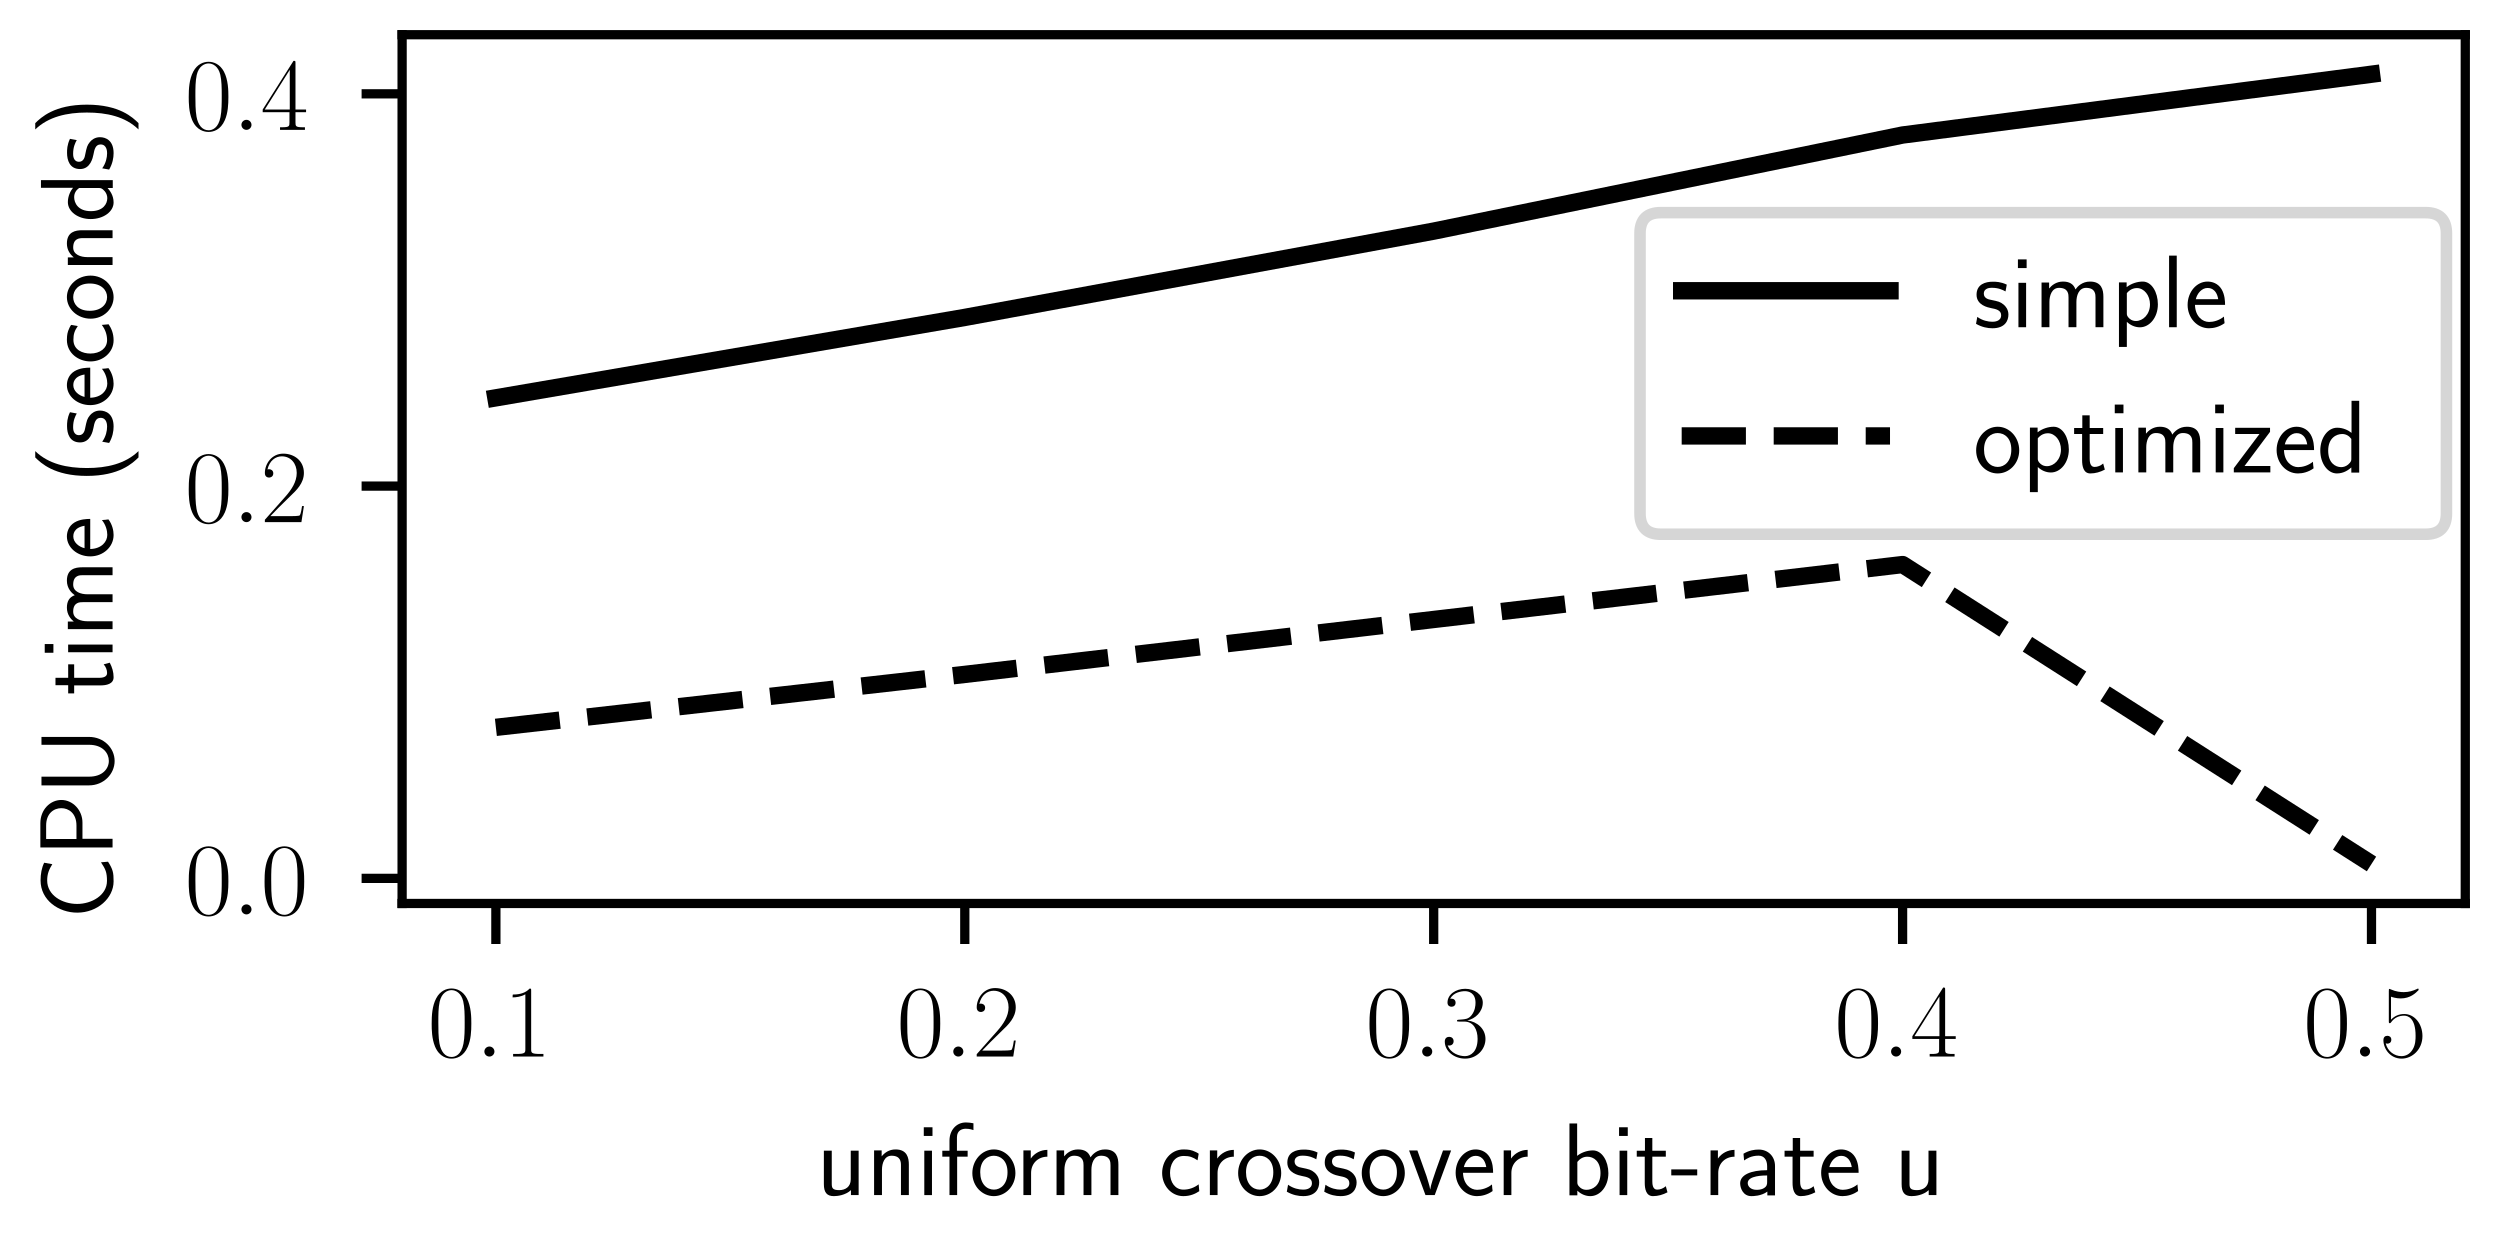
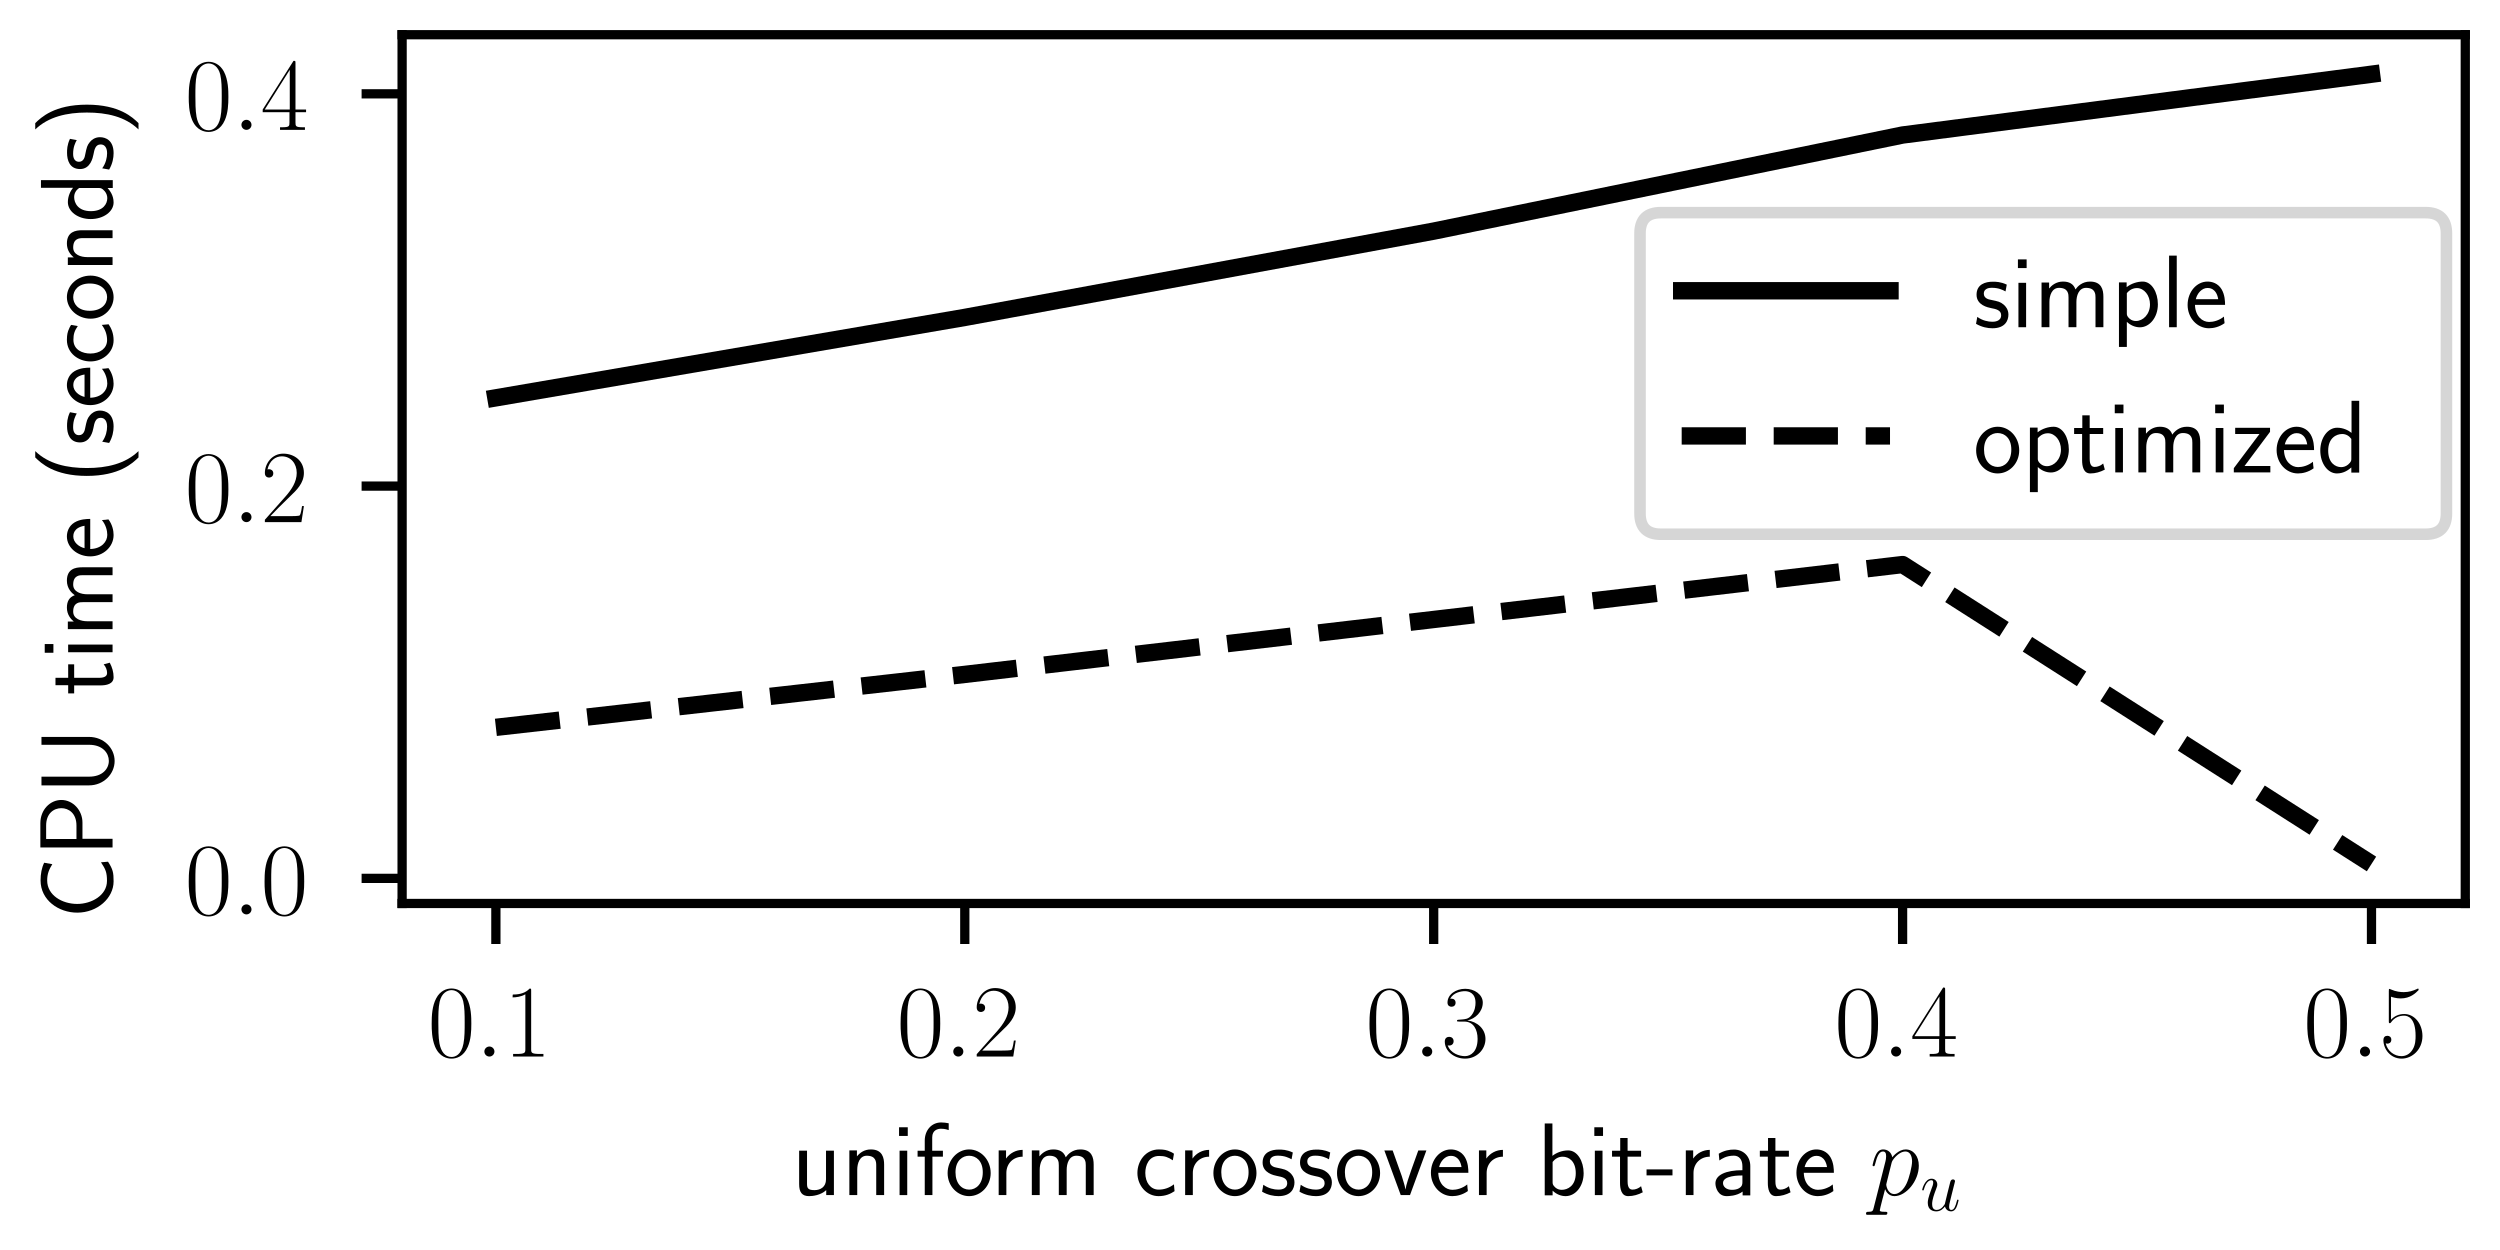
<svg xmlns="http://www.w3.org/2000/svg" xmlns:xlink="http://www.w3.org/1999/xlink" width="216pt" height="108pt" viewBox="0 0 216 108" version="1.1">
  <defs>
    <style type="text/css">*{stroke-linejoin: round; stroke-linecap: butt}</style>
  </defs>
  <g id="figure_1">
    <g id="patch_1">
      <path d="M 0 108  L 216 108  L 216 0  L 0 0  z " style="fill: #ffffff" />
    </g>
    <g id="axes_1">
      <g id="patch_2">
        <path d="M 34.742 78.06  L 213 78.06  L 213 3  L 34.742 3  z " style="fill: #ffffff" />
      </g>
      <g id="matplotlib.axis_1">
        <g id="xtick_1">
          <g id="line2d_1">
            <defs>
-               <path id="m7042ade54e" d="M 0 0  L 0 3.5  " style="stroke: #000000; stroke-width: 0.8" />
-             </defs>
-             <g>
-               <use xlink:href="#m7042ade54e" x="42.844" y="78.06" style="stroke: #000000; stroke-width: 0.8" />
+               <path id="me6da6517fb" d="M 0 0  L 0 3.5  " style="stroke: #000000; stroke-width: 0.8" />
+             </defs>
+             <g>
+               <use xlink:href="#me6da6517fb" x="42.844" y="78.06" style="stroke: #000000; stroke-width: 0.8" />
            </g>
          </g>
          <g id="text_1">
            <g transform="translate(36.95685 91.28619) scale(0.09 -0.09)">
              <defs>
                <path id="CMR17-30" d="M 2688 2025  C 2688 2416 2682 3080 2413 3591  C 2176 4039 1798 4198 1466 4198  C 1158 4198 768 4058 525 3597  C 269 3118 243 2524 243 2025  C 243 1661 250 1106 448 619  C 723 -39 1216 -128 1466 -128  C 1760 -128 2208 -7 2470 600  C 2662 1042 2688 1559 2688 2025  z M 1466 -26  C 1056 -26 813 325 723 812  C 653 1188 653 1738 653 2096  C 653 2588 653 2997 736 3387  C 858 3929 1216 4096 1466 4096  C 1728 4096 2067 3923 2189 3400  C 2272 3036 2278 2607 2278 2096  C 2278 1680 2278 1169 2202 792  C 2067 95 1690 -26 1466 -26  z " transform="scale(0.015625)" />
                <path id="CMMI12-3a" d="M 1178 307  C 1178 492 1024 619 870 619  C 685 619 557 466 557 313  C 557 128 710 0 864 0  C 1050 0 1178 153 1178 307  z " transform="scale(0.015625)" />
                <path id="CMR17-31" d="M 1702 4058  C 1702 4192 1696 4192 1606 4192  C 1357 3916 979 3827 621 3827  C 602 3827 570 3827 563 3808  C 557 3795 557 3782 557 3648  C 755 3648 1088 3686 1344 3839  L 1344 461  C 1344 236 1331 160 781 160  L 589 160  L 589 0  C 896 0 1216 0 1523 0  C 1830 0 2150 0 2458 0  L 2458 160  L 2266 160  C 1715 160 1702 230 1702 458  L 1702 4058  z " transform="scale(0.015625)" />
              </defs>
              <use xlink:href="#CMR17-30" transform="scale(0.996264)" />
              <use xlink:href="#CMMI12-3a" transform="translate(45.69048 0) scale(0.996264)" />
              <use xlink:href="#CMR17-31" transform="translate(72.78765 0) scale(0.996264)" />
            </g>
          </g>
        </g>
        <g id="xtick_2">
          <g id="line2d_2">
            <g>
-               <use xlink:href="#m7042ade54e" x="83.358" y="78.06" style="stroke: #000000; stroke-width: 0.8" />
+               <use xlink:href="#me6da6517fb" x="83.358" y="78.06" style="stroke: #000000; stroke-width: 0.8" />
            </g>
          </g>
          <g id="text_2">
            <g transform="translate(77.47002 91.28619) scale(0.09 -0.09)">
              <defs>
                <path id="CMR17-32" d="M 2669 989  L 2554 989  C 2490 536 2438 459 2413 420  C 2381 369 1920 369 1830 369  L 602 369  C 832 619 1280 1072 1824 1597  C 2214 1967 2669 2402 2669 3035  C 2669 3790 2067 4224 1395 4224  C 691 4224 262 3604 262 3030  C 262 2780 448 2748 525 2748  C 589 2748 781 2787 781 3010  C 781 3207 614 3264 525 3264  C 486 3264 448 3258 422 3245  C 544 3790 915 4058 1306 4058  C 1862 4058 2227 3617 2227 3035  C 2227 2479 1901 2000 1536 1584  L 262 146  L 262 0  L 2515 0  L 2669 989  z " transform="scale(0.015625)" />
              </defs>
              <use xlink:href="#CMR17-30" transform="scale(0.996264)" />
              <use xlink:href="#CMMI12-3a" transform="translate(45.69048 0) scale(0.996264)" />
              <use xlink:href="#CMR17-32" transform="translate(72.78765 0) scale(0.996264)" />
            </g>
          </g>
        </g>
        <g id="xtick_3">
          <g id="line2d_3">
            <g>
-               <use xlink:href="#m7042ade54e" x="123.871" y="78.06" style="stroke: #000000; stroke-width: 0.8" />
+               <use xlink:href="#me6da6517fb" x="123.871" y="78.06" style="stroke: #000000; stroke-width: 0.8" />
            </g>
          </g>
          <g id="text_3">
            <g transform="translate(117.9832 91.28619) scale(0.09 -0.09)">
              <defs>
                <path id="CMR17-33" d="M 1414 2157  C 1984 2157 2234 1662 2234 1090  C 2234 320 1824 25 1453 25  C 1114 25 563 194 390 693  C 422 680 454 680 486 680  C 640 680 755 782 755 948  C 755 1133 614 1216 486 1216  C 378 1216 211 1165 211 926  C 211 335 787 -128 1466 -128  C 2176 -128 2720 430 2720 1085  C 2720 1707 2208 2157 1600 2227  C 2086 2328 2554 2756 2554 3329  C 2554 3820 2048 4179 1472 4179  C 890 4179 378 3829 378 3329  C 378 3110 544 3072 627 3072  C 762 3072 877 3155 877 3321  C 877 3486 762 3569 627 3569  C 602 3569 570 3569 544 3557  C 730 3959 1235 4032 1459 4032  C 1683 4032 2106 3925 2106 3320  C 2106 3143 2080 2828 1862 2550  C 1670 2304 1453 2304 1242 2284  C 1210 2284 1062 2269 1037 2269  C 992 2263 966 2257 966 2208  C 966 2163 973 2157 1101 2157  L 1414 2157  z " transform="scale(0.015625)" />
              </defs>
              <use xlink:href="#CMR17-30" transform="scale(0.996264)" />
              <use xlink:href="#CMMI12-3a" transform="translate(45.69048 0) scale(0.996264)" />
              <use xlink:href="#CMR17-33" transform="translate(72.78765 0) scale(0.996264)" />
            </g>
          </g>
        </g>
        <g id="xtick_4">
          <g id="line2d_4">
            <g>
-               <use xlink:href="#m7042ade54e" x="164.384" y="78.06" style="stroke: #000000; stroke-width: 0.8" />
+               <use xlink:href="#me6da6517fb" x="164.384" y="78.06" style="stroke: #000000; stroke-width: 0.8" />
            </g>
          </g>
          <g id="text_4">
            <g transform="translate(158.4964 91.28619) scale(0.09 -0.09)">
              <defs>
                <path id="CMR17-34" d="M 2150 4122  C 2150 4256 2144 4256 2029 4256  L 128 1254  L 128 1088  L 1779 1088  L 1779 457  C 1779 224 1766 160 1318 160  L 1197 160  L 1197 0  C 1402 0 1747 0 1965 0  C 2182 0 2528 0 2733 0  L 2733 160  L 2611 160  C 2163 160 2150 224 2150 457  L 2150 1088  L 2803 1088  L 2803 1254  L 2150 1254  L 2150 4122  z M 1798 3703  L 1798 1254  L 256 1254  L 1798 3703  z " transform="scale(0.015625)" />
              </defs>
              <use xlink:href="#CMR17-30" transform="scale(0.996264)" />
              <use xlink:href="#CMMI12-3a" transform="translate(45.69048 0) scale(0.996264)" />
              <use xlink:href="#CMR17-34" transform="translate(72.78765 0) scale(0.996264)" />
            </g>
          </g>
        </g>
        <g id="xtick_5">
          <g id="line2d_5">
            <g>
-               <use xlink:href="#m7042ade54e" x="204.897" y="78.06" style="stroke: #000000; stroke-width: 0.8" />
+               <use xlink:href="#me6da6517fb" x="204.897" y="78.06" style="stroke: #000000; stroke-width: 0.8" />
            </g>
          </g>
          <g id="text_5">
            <g transform="translate(199.0095 91.28619) scale(0.09 -0.09)">
              <defs>
                <path id="CMR17-35" d="M 730 3692  C 794 3666 1056 3584 1325 3584  C 1920 3584 2246 3911 2432 4100  C 2432 4157 2432 4192 2394 4192  C 2387 4192 2374 4192 2323 4163  C 2099 4058 1837 3973 1517 3973  C 1325 3973 1037 3999 723 4139  C 653 4171 640 4171 634 4171  C 602 4171 595 4164 595 4037  L 595 2203  C 595 2089 595 2057 659 2057  C 691 2057 704 2070 736 2114  C 941 2401 1222 2522 1542 2522  C 1766 2522 2246 2382 2246 1289  C 2246 1085 2246 715 2054 421  C 1894 159 1645 25 1370 25  C 947 25 518 320 403 814  C 429 807 480 795 506 795  C 589 795 749 840 749 1038  C 749 1210 627 1280 506 1280  C 358 1280 262 1190 262 1011  C 262 454 704 -128 1382 -128  C 2042 -128 2669 440 2669 1264  C 2669 2030 2170 2624 1549 2624  C 1222 2624 947 2503 730 2274  L 730 3692  z " transform="scale(0.015625)" />
              </defs>
              <use xlink:href="#CMR17-30" transform="scale(0.996264)" />
              <use xlink:href="#CMMI12-3a" transform="translate(45.69048 0) scale(0.996264)" />
              <use xlink:href="#CMR17-35" transform="translate(72.78765 0) scale(0.996264)" />
            </g>
          </g>
        </g>
        <g id="text_6">
-           <g transform="translate(70.51852 103.2563) scale(0.09 -0.09)">
+           <g transform="translate(68.3819 103.2563) scale(0.09 -0.09)">
            <defs>
              <path id="CMSS17-75" d="M 2618 2739  L 2131 2739  L 2131 972  C 2131 498 1786 306 1421 306  C 998 306 960 447 960 709  L 960 2739  L 474 2739  L 474 678  C 474 179 646 -64 1088 -64  C 1306 -64 1798 -13 2144 306  L 2144 0  L 2618 0  L 2618 2739  z " transform="scale(0.015625)" />
              <path id="CMSS17-6e" d="M 2618 1877  C 2618 2283 2522 2816 1798 2816  C 1389 2816 1120 2606 941 2389  L 941 2758  L 474 2758  L 474 0  L 960 0  L 960 1559  C 960 1964 1114 2428 1549 2428  C 2112 2428 2131 2048 2131 1829  L 2131 0  L 2618 0  L 2618 1877  z " transform="scale(0.015625)" />
              <path id="CMSS17-69" d="M 979 4183  L 442 4183  L 442 3648  L 979 3648  L 979 4183  z M 947 2739  L 474 2739  L 474 0  L 947 0  L 947 2739  z " transform="scale(0.015625)" />
              <path id="CMSS17-66" d="M 1075 2368  L 1722 2368  L 1722 2737  L 1062 2737  L 1062 3559  C 1062 4014 1408 4092 1606 4092  C 1670 4092 1850 4092 2080 4009  L 2080 4429  C 1933 4461 1754 4480 1613 4480  C 1018 4480 602 3993 602 3359  L 602 2737  L 160 2737  L 160 2368  L 602 2368  L 602 0  L 1075 0  L 1075 2368  z " transform="scale(0.015625)" />
              <path id="CMSS17-6f" d="M 2829 1356  C 2829 2176 2221 2816 1504 2816  C 768 2816 173 2157 173 1356  C 173 544 787 -64 1498 -64  C 2227 -64 2829 563 2829 1356  z M 1504 337  C 1050 337 659 709 659 1408  C 659 2151 1114 2427 1498 2427  C 1914 2427 2342 2126 2342 1408  C 2342 683 1926 337 1504 337  z " transform="scale(0.015625)" />
              <path id="CMSS17-72" d="M 954 1363  C 954 1965 1395 2368 1958 2368  L 1958 2789  C 1549 2789 1165 2585 934 2253  L 934 2758  L 480 2758  L 480 0  L 954 0  L 954 1363  z " transform="scale(0.015625)" />
              <path id="CMSS17-6d" d="M 4288 1877  C 4288 2308 4179 2816 3462 2816  C 2982 2816 2694 2516 2566 2331  C 2451 2670 2182 2816 1798 2816  C 1363 2816 1088 2568 941 2389  L 941 2758  L 474 2758  L 474 0  L 960 0  L 960 1559  C 960 1939 1101 2428 1555 2428  C 2138 2428 2138 2016 2138 1829  L 2138 0  L 2624 0  L 2624 1559  C 2624 1939 2765 2428 3219 2428  C 3802 2428 3802 2016 3802 1829  L 3802 0  L 4288 0  L 4288 1877  z " transform="scale(0.015625)" />
              <path id="CMSS17-63" d="M 2464 2541  C 2464 2585 2170 2714 2093 2739  C 1882 2816 1613 2816 1542 2816  C 710 2816 211 2093 211 1363  C 211 595 768 -64 1517 -64  C 1946 -64 2253 76 2502 242  L 2464 664  C 2189 453 1869 337 1523 337  C 1024 337 698 774 698 1369  C 698 1831 909 2414 1549 2414  C 1901 2414 2099 2343 2394 2145  L 2464 2541  z " transform="scale(0.015625)" />
              <path id="CMSS17-73" d="M 2061 2627  C 1683 2807 1389 2807 1197 2807  C 742 2807 198 2648 198 2003  C 198 1359 902 1218 1094 1179  C 1389 1122 1715 1058 1715 740  C 1715 337 1254 337 1171 337  C 915 337 563 407 243 638  L 166 210  C 531 0 883 -64 1178 -64  C 1965 -64 2163 416 2163 781  C 2163 1094 1984 1305 1862 1401  C 1651 1568 1574 1587 1050 1696  C 960 1709 646 1779 646 2066  C 646 2432 1050 2432 1139 2432  C 1555 2432 1811 2303 1984 2208  L 2061 2627  z " transform="scale(0.015625)" />
              <path id="CMSS17-76" d="M 2675 2752  L 2176 2752  L 1747 1556  C 1613 1165 1421 627 1389 352  L 1382 352  C 1370 468 1318 634 1286 749  C 1248 890 1197 1056 1158 1172  L 595 2752  L 83 2752  L 1094 0  L 1664 0  L 2675 2752  z " transform="scale(0.015625)" />
              <path id="CMSS17-65" d="M 2502 1377  C 2502 1590 2490 2003 2285 2345  C 2061 2713 1696 2816 1421 2816  C 755 2816 192 2188 192 1375  C 192 582 774 -64 1510 -64  C 1798 -64 2150 19 2470 248  C 2470 274 2458 414 2451 420  C 2451 433 2432 630 2432 656  C 2125 407 1773 325 1517 325  C 1107 325 666 667 646 1377  L 2502 1377  z M 698 1728  C 781 2084 1062 2421 1421 2421  C 1517 2421 1965 2421 2080 1728  L 698 1728  z " transform="scale(0.015625)" />
              <path id="CMSS17-62" d="M 954 4416  L 480 4416  L 480 -13  L 966 -13  L 966 274  C 1210 38 1504 -64 1766 -64  C 2381 -64 2880 549 2880 1352  C 2880 2086 2496 2756 1926 2756  C 1523 2756 1165 2591 954 2419  L 954 4416  z M 966 2046  C 1107 2222 1306 2368 1587 2368  C 1965 2368 2394 2097 2394 1352  C 2394 558 1882 325 1530 325  C 1402 325 1267 356 1139 464  C 966 615 966 709 966 797  L 966 2046  z " transform="scale(0.015625)" />
              <path id="CMSS17-74" d="M 1069 2368  L 1901 2368  L 1901 2737  L 1069 2737  L 1069 3520  L 614 3520  L 614 2737  L 109 2737  L 109 2368  L 602 2368  L 602 749  C 602 384 685 -64 1107 -64  C 1427 -64 1722 25 2003 172  L 1901 548  C 1747 414 1562 337 1363 337  C 1082 337 1069 696 1069 856  L 1069 2368  z " transform="scale(0.015625)" />
              <path id="CMSS17-2d" d="M 1664 1216  L 1664 1585  L 64 1585  L 64 1216  L 1664 1216  z " transform="scale(0.015625)" />
              <path id="CMSS17-61" d="M 2406 1791  C 2406 2392 1978 2808 1402 2808  C 1120 2808 813 2757 461 2553  L 499 2135  C 659 2248 934 2432 1395 2432  C 1722 2432 1920 2180 1920 1782  L 1920 1536  C 896 1536 256 1238 256 726  C 256 461 416 -64 947 -64  C 1043 -64 1562 -64 1933 217  L 1933 -19  L 2406 -19  L 2406 1791  z M 1920 816  C 1920 701 1920 548 1728 434  C 1562 325 1350 325 1261 325  C 941 325 723 511 723 744  C 723 1211 1722 1211 1920 1211  L 1920 816  z " transform="scale(0.015625)" />
+               <path id="CMMI12-70" d="M 275 -789  C 230 -980 205 -1031 -58 -1031  C -134 -1031 -198 -1031 -198 -1152  C -198 -1165 -192 -1216 -122 -1216  C -38 -1216 51 -1216 134 -1216  L 410 -1216  C 544 -1216 870 -1216 1005 -1216  C 1043 -1216 1120 -1216 1120 -1101  C 1120 -1031 1075 -1031 966 -1031  C 672 -1031 653 -987 653 -937  C 653 -861 941 219 979 364  C 1050 185 1222 -64 1555 -64  C 2278 -64 3059 875 3059 1814  C 3059 2401 2726 2816 2246 2816  C 1837 2816 1491 2420 1421 2331  C 1370 2650 1120 2816 864 2816  C 678 2816 531 2727 410 2484  C 294 2254 205 1865 205 1839  C 205 1814 230 1782 275 1782  C 326 1782 333 1788 371 1935  C 467 2312 589 2689 845 2689  C 992 2689 1043 2587 1043 2397  C 1043 2245 1024 2181 998 2067  L 275 -789  z M 1382 1993  C 1427 2171 1606 2357 1709 2446  C 1779 2510 1990 2689 2234 2689  C 2515 2689 2643 2408 2643 2076  C 2643 1769 2464 1047 2304 715  C 2144 370 1850 64 1555 64  C 1120 64 1050 613 1050 639  C 1050 658 1062 709 1069 741  L 1382 1993  z " transform="scale(0.015625)" />
+               <path id="CMMI12-75" d="M 2182 370  C 2266 13 2573 -64 2726 -64  C 2931 -64 3085 70 3187 287  C 3296 517 3379 894 3379 913  C 3379 945 3354 971 3315 971  C 3258 971 3251 939 3226 843  C 3110 402 2995 64 2739 64  C 2547 64 2547 275 2547 358  C 2547 505 2566 568 2630 837  C 2675 1009 2720 1181 2758 1360  L 3021 2401  C 3066 2561 3066 2574 3066 2593  C 3066 2689 2989 2753 2893 2753  C 2707 2753 2662 2593 2624 2433  C 2560 2184 2214 811 2170 588  C 2163 588 1914 64 1446 64  C 1114 64 1050 351 1050 588  C 1050 952 1229 1462 1395 1890  C 1472 2095 1504 2178 1504 2305  C 1504 2580 1306 2816 998 2816  C 410 2816 173 1890 173 1839  C 173 1814 198 1782 243 1782  C 301 1782 307 1807 333 1896  C 486 2441 736 2682 979 2682  C 1043 2682 1146 2682 1146 2478  C 1146 2312 1075 2127 979 1884  C 698 1124 666 881 666 690  C 666 38 1158 -64 1421 -64  C 1830 -64 2054 217 2182 370  z " transform="scale(0.015625)" />
            </defs>
            <use xlink:href="#CMSS17-75" transform="scale(0.996264)" />
            <use xlink:href="#CMSS17-6e" transform="translate(48.20494 0) scale(0.996264)" />
            <use xlink:href="#CMSS17-69" transform="translate(96.40989 0) scale(0.996264)" />
            <use xlink:href="#CMSS17-66" transform="translate(118.5906 0) scale(0.996264)" />
            <use xlink:href="#CMSS17-6f" transform="translate(147.2173 0) scale(0.996264)" />
            <use xlink:href="#CMSS17-72" transform="translate(191.4584 0) scale(0.996264)" />
            <use xlink:href="#CMSS17-6d" transform="translate(223.3682 0) scale(0.996264)" />
            <use xlink:href="#CMSS17-63" transform="translate(328.8266 0) scale(0.996264)" />
            <use xlink:href="#CMSS17-72" transform="translate(370.4654 0) scale(0.996264)" />
            <use xlink:href="#CMSS17-6f" transform="translate(402.3752 0) scale(0.996264)" />
            <use xlink:href="#CMSS17-73" transform="translate(449.2188 0) scale(0.996264)" />
            <use xlink:href="#CMSS17-73" transform="translate(485.1323 0) scale(0.996264)" />
            <use xlink:href="#CMSS17-6f" transform="translate(521.0459 0) scale(0.996264)" />
            <use xlink:href="#CMSS17-76" transform="translate(567.8895 0) scale(0.996264)" />
            <use xlink:href="#CMSS17-65" transform="translate(610.8896 0) scale(0.996264)" />
            <use xlink:href="#CMSS17-72" transform="translate(652.5285 0) scale(0.996264)" />
            <use xlink:href="#CMSS17-62" transform="translate(715.6674 0) scale(0.996264)" />
            <use xlink:href="#CMSS17-69" transform="translate(763.8723 0) scale(0.996264)" />
            <use xlink:href="#CMSS17-74" transform="translate(786.053 0) scale(0.996264)" />
            <use xlink:href="#CMSS17-2d" transform="translate(819.8846 0) scale(0.996264)" />
            <use xlink:href="#CMSS17-72" transform="translate(851.1137 0) scale(0.996264)" />
            <use xlink:href="#CMSS17-61" transform="translate(883.0235 0) scale(0.996264)" />
            <use xlink:href="#CMSS17-74" transform="translate(927.9454 0) scale(0.996264)" />
            <use xlink:href="#CMSS17-65" transform="translate(961.777 0) scale(0.996264)" />
-             <use xlink:href="#CMSS17-75" transform="translate(1034.645 0) scale(0.996264)" />
+             <use xlink:href="#CMMI12-70" transform="translate(1034.645 0) scale(0.996264)" />
+             <use xlink:href="#CMMI12-75" transform="translate(1083.604 -14.94392) scale(0.697382)" />
          </g>
        </g>
      </g>
      <g id="matplotlib.axis_2">
        <g id="ytick_1">
          <g id="line2d_6">
            <defs>
-               <path id="mfd7365f896" d="M 0 0  L -3.5 0  " style="stroke: #000000; stroke-width: 0.8" />
-             </defs>
-             <g>
-               <use xlink:href="#mfd7365f896" x="34.742" y="75.892" style="stroke: #000000; stroke-width: 0.8" />
+               <path id="m13251cb3c2" d="M 0 0  L -3.5 0  " style="stroke: #000000; stroke-width: 0.8" />
+             </defs>
+             <g>
+               <use xlink:href="#m13251cb3c2" x="34.742" y="75.892" style="stroke: #000000; stroke-width: 0.8" />
            </g>
          </g>
          <g id="text_7">
            <g transform="translate(15.96662 79.00493) scale(0.09 -0.09)">
              <use xlink:href="#CMR17-30" transform="scale(0.996264)" />
              <use xlink:href="#CMMI12-3a" transform="translate(45.69048 0) scale(0.996264)" />
              <use xlink:href="#CMR17-30" transform="translate(72.78765 0) scale(0.996264)" />
            </g>
          </g>
        </g>
        <g id="ytick_2">
          <g id="line2d_7">
            <g>
-               <use xlink:href="#mfd7365f896" x="34.742" y="41.999" style="stroke: #000000; stroke-width: 0.8" />
+               <use xlink:href="#m13251cb3c2" x="34.742" y="41.999" style="stroke: #000000; stroke-width: 0.8" />
            </g>
          </g>
          <g id="text_8">
            <g transform="translate(15.96662 45.11245) scale(0.09 -0.09)">
              <use xlink:href="#CMR17-30" transform="scale(0.996264)" />
              <use xlink:href="#CMMI12-3a" transform="translate(45.69048 0) scale(0.996264)" />
              <use xlink:href="#CMR17-32" transform="translate(72.78765 0) scale(0.996264)" />
            </g>
          </g>
        </g>
        <g id="ytick_3">
          <g id="line2d_8">
            <g>
-               <use xlink:href="#mfd7365f896" x="34.742" y="8.107" style="stroke: #000000; stroke-width: 0.8" />
+               <use xlink:href="#m13251cb3c2" x="34.742" y="8.107" style="stroke: #000000; stroke-width: 0.8" />
            </g>
          </g>
          <g id="text_9">
            <g transform="translate(15.96662 11.21997) scale(0.09 -0.09)">
              <use xlink:href="#CMR17-30" transform="scale(0.996264)" />
              <use xlink:href="#CMMI12-3a" transform="translate(45.69048 0) scale(0.996264)" />
              <use xlink:href="#CMR17-34" transform="translate(72.78765 0) scale(0.996264)" />
            </g>
          </g>
        </g>
        <g id="text_10">
          <g transform="translate(9.725022 79.4088) rotate(-90) scale(0.09 -0.09)">
            <defs>
              <path id="CMSS17-43" d="M 3501 714  C 3072 427 2874 344 2355 344  C 1459 344 934 1303 934 2179  C 934 3112 1472 4032 2381 4032  C 2790 4032 3059 3918 3386 3715  L 3475 4217  C 3168 4370 2778 4440 2387 4440  C 1158 4440 397 3316 397 2179  C 397 927 1299 -64 2323 -64  C 2874 -64 3066 -19 3539 280  L 3501 714  z " transform="scale(0.015625)" />
              <path id="CMSS17-50" d="M 2106 1856  C 2874 1856 3501 2453 3501 3158  C 3501 3850 2899 4453 2067 4453  L 570 4453  L 570 0  L 1107 0  L 1107 1856  L 2106 1856  z M 1926 4096  C 2669 4096 2995 3627 2995 3157  C 2995 2720 2694 2226 1926 2226  L 1094 2226  L 1094 4096  L 1926 4096  z " transform="scale(0.015625)" />
              <path id="CMSS17-55" d="M 3552 4384  L 3066 4384  L 3066 1449  C 3066 604 2547 229 2074 229  C 1587 229 1101 623 1101 1443  L 1101 4384  L 563 4384  L 563 1454  C 563 539 1274 -128 2067 -128  C 2861 -128 3552 539 3552 1454  L 3552 4384  z " transform="scale(0.015625)" />
              <path id="CMSS17-28" d="M 1613 4768  C 1267 4417 474 3601 474 1588  C 474 -433 1267 -1243 1613 -1600  L 2003 -1600  C 1216 -784 960 357 960 1581  C 960 2798 1203 3946 2003 4768  L 1613 4768  z " transform="scale(0.015625)" />
              <path id="CMSS17-64" d="M 2611 4416  L 2138 4416  L 2138 2438  C 1939 2603 1613 2756 1254 2756  C 672 2756 211 2131 211 1347  C 211 562 666 -64 1235 -64  C 1677 -64 1971 172 2125 306  L 2125 -13  L 2611 -13  L 2611 4416  z M 2125 836  C 2125 747 2125 653 1926 482  C 1798 375 1645 325 1498 325  C 1152 325 698 576 698 1340  C 698 2134 1210 2368 1562 2368  C 1798 2368 1990 2254 2125 2065  L 2125 836  z " transform="scale(0.015625)" />
              <path id="CMSS17-29" d="M 723 -1600  C 1069 -1249 1862 -433 1862 1581  C 1862 3601 1069 4411 723 4768  L 333 4768  C 1120 3952 1376 2811 1376 1588  C 1376 370 1133 -778 333 -1600  L 723 -1600  z " transform="scale(0.015625)" />
            </defs>
            <use xlink:href="#CMSS17-43" transform="scale(0.996264)" />
            <use xlink:href="#CMSS17-50" transform="translate(59.85577 0) scale(0.996264)" />
            <use xlink:href="#CMSS17-55" transform="translate(119.5914 0) scale(0.996264)" />
            <use xlink:href="#CMSS17-74" transform="translate(214.9602 0) scale(0.996264)" />
            <use xlink:href="#CMSS17-69" transform="translate(248.7918 0) scale(0.996264)" />
            <use xlink:href="#CMSS17-6d" transform="translate(270.9725 0) scale(0.996264)" />
            <use xlink:href="#CMSS17-65" transform="translate(345.2018 0) scale(0.996264)" />
            <use xlink:href="#CMSS17-28" transform="translate(418.0697 0) scale(0.996264)" />
            <use xlink:href="#CMSS17-73" transform="translate(454.5036 0) scale(0.996264)" />
            <use xlink:href="#CMSS17-65" transform="translate(490.4171 0) scale(0.996264)" />
            <use xlink:href="#CMSS17-63" transform="translate(532.056 0) scale(0.996264)" />
            <use xlink:href="#CMSS17-6f" transform="translate(573.6948 0) scale(0.996264)" />
            <use xlink:href="#CMSS17-6e" transform="translate(620.5384 0) scale(0.996264)" />
            <use xlink:href="#CMSS17-64" transform="translate(668.7434 0) scale(0.996264)" />
            <use xlink:href="#CMSS17-73" transform="translate(716.9483 0) scale(0.996264)" />
            <use xlink:href="#CMSS17-29" transform="translate(752.8618 0) scale(0.996264)" />
          </g>
        </g>
      </g>
      <g id="line2d_9">
-         <path d="M 42.844 34.373  L 83.358 27.425  L 123.871 19.969  L 164.384 11.665  L 204.897 6.412  " clip-path="url(#p738fdb793c)" style="fill: none; stroke: #000000; stroke-width: 1.5; stroke-linecap: square" />
+         <path d="M 42.844 34.373  L 83.358 27.425  L 123.871 19.969  L 164.384 11.665  L 204.897 6.412  " clip-path="url(#p5dba9e20cd)" style="fill: none; stroke: #000000; stroke-width: 1.5; stroke-linecap: square" />
      </g>
      <g id="line2d_10">
-         <path d="M 42.844 62.843  L 83.358 58.268  L 123.871 53.523  L 164.384 48.778  L 204.897 74.648  " clip-path="url(#p738fdb793c)" style="fill: none; stroke-dasharray: 5.55,2.4; stroke-dashoffset: 0; stroke: #000000; stroke-width: 1.5" />
+         <path d="M 42.844 62.843  L 83.358 58.268  L 123.871 53.523  L 164.384 48.778  L 204.897 74.648  " clip-path="url(#p5dba9e20cd)" style="fill: none; stroke-dasharray: 5.55,2.4; stroke-dashoffset: 0; stroke: #000000; stroke-width: 1.5" />
      </g>
      <g id="patch_3">
        <path d="M 34.742 78.06  L 34.742 3  " style="fill: none; stroke: #000000; stroke-width: 0.8; stroke-linejoin: miter; stroke-linecap: square" />
      </g>
      <g id="patch_4">
        <path d="M 213 78.06  L 213 3  " style="fill: none; stroke: #000000; stroke-width: 0.8; stroke-linejoin: miter; stroke-linecap: square" />
      </g>
      <g id="patch_5">
        <path d="M 34.742 78.06  L 213 78.06  " style="fill: none; stroke: #000000; stroke-width: 0.8; stroke-linejoin: miter; stroke-linecap: square" />
      </g>
      <g id="patch_6">
        <path d="M 34.742 3  L 213 3  " style="fill: none; stroke: #000000; stroke-width: 0.8; stroke-linejoin: miter; stroke-linecap: square" />
      </g>
      <g id="legend_1">
        <g id="patch_7">
          <path d="M 143.497 46.159  L 209.573 46.159  Q 211.373 46.159 211.373 44.359  L 211.373 20.172  Q 211.373 18.372 209.573 18.372  L 143.497 18.372  Q 141.697 18.372 141.697 20.172  L 141.697 44.359  Q 141.697 46.159 143.497 46.159  z " style="fill: #ffffff; opacity: 0.8; stroke: #cccccc; stroke-linejoin: miter" />
        </g>
        <g id="line2d_11">
          <path d="M 145.297 25.122  L 154.297 25.122  L 163.297 25.122  " style="fill: none; stroke: #000000; stroke-width: 1.5; stroke-linecap: square" />
        </g>
        <g id="text_11">
          <g transform="translate(170.4966 28.27241) scale(0.09 -0.09)">
            <defs>
              <path id="CMSS17-70" d="M 966 333  C 1178 129 1466 -5 1773 -5  C 2368 -5 2880 603 2880 1412  C 2880 2159 2496 2816 1946 2816  C 1626 2816 1242 2702 954 2472  L 954 2765  L 480 2765  L 480 -1216  L 966 -1216  L 966 333  z M 966 2100  C 1018 2176 1235 2415 1587 2415  C 2035 2415 2394 1960 2394 1412  C 2394 787 1958 384 1530 384  C 1402 384 1267 415 1139 523  C 966 674 966 768 966 857  L 966 2100  z " transform="scale(0.015625)" />
              <path id="CMSS17-6c" d="M 947 4416  L 474 4416  L 474 0  L 947 0  L 947 4416  z " transform="scale(0.015625)" />
            </defs>
            <use xlink:href="#CMSS17-73" transform="scale(0.996264)" />
            <use xlink:href="#CMSS17-69" transform="translate(35.91354 0) scale(0.996264)" />
            <use xlink:href="#CMSS17-6d" transform="translate(58.09427 0) scale(0.996264)" />
            <use xlink:href="#CMSS17-70" transform="translate(132.3235 0) scale(0.996264)" />
            <use xlink:href="#CMSS17-6c" transform="translate(180.5285 0) scale(0.996264)" />
            <use xlink:href="#CMSS17-65" transform="translate(202.7092 0) scale(0.996264)" />
          </g>
        </g>
        <g id="line2d_12">
          <path d="M 145.297 37.666  L 154.297 37.666  L 163.297 37.666  " style="fill: none; stroke-dasharray: 5.55,2.4; stroke-dashoffset: 0; stroke: #000000; stroke-width: 1.5" />
        </g>
        <g id="text_12">
          <g transform="translate(170.4966 40.81587) scale(0.09 -0.09)">
            <defs>
              <path id="CMSS17-7a" d="M 2400 2502  L 2400 2750  L 250 2750  L 250 2368  L 1069 2368  C 1146 2368 1222 2368 1299 2368  L 1747 2368  L 166 261  L 166 0  L 2419 0  L 2419 395  L 1549 395  C 1472 395 1395 395 1318 395  L 826 395  L 2400 2502  z " transform="scale(0.015625)" />
            </defs>
            <use xlink:href="#CMSS17-6f" transform="scale(0.996264)" />
            <use xlink:href="#CMSS17-70" transform="translate(46.84362 0) scale(0.996264)" />
            <use xlink:href="#CMSS17-74" transform="translate(95.04857 0) scale(0.996264)" />
            <use xlink:href="#CMSS17-69" transform="translate(128.8801 0) scale(0.996264)" />
            <use xlink:href="#CMSS17-6d" transform="translate(151.0609 0) scale(0.996264)" />
            <use xlink:href="#CMSS17-69" transform="translate(225.2901 0) scale(0.996264)" />
            <use xlink:href="#CMSS17-7a" transform="translate(247.4708 0) scale(0.996264)" />
            <use xlink:href="#CMSS17-65" transform="translate(288.1487 0) scale(0.996264)" />
            <use xlink:href="#CMSS17-64" transform="translate(329.7875 0) scale(0.996264)" />
          </g>
        </g>
      </g>
    </g>
  </g>
  <defs>
-     <clipPath id="p738fdb793c">
+     <clipPath id="p5dba9e20cd">
      <rect x="34.742" y="3" width="178.258" height="75.059" />
    </clipPath>
  </defs>
</svg>
